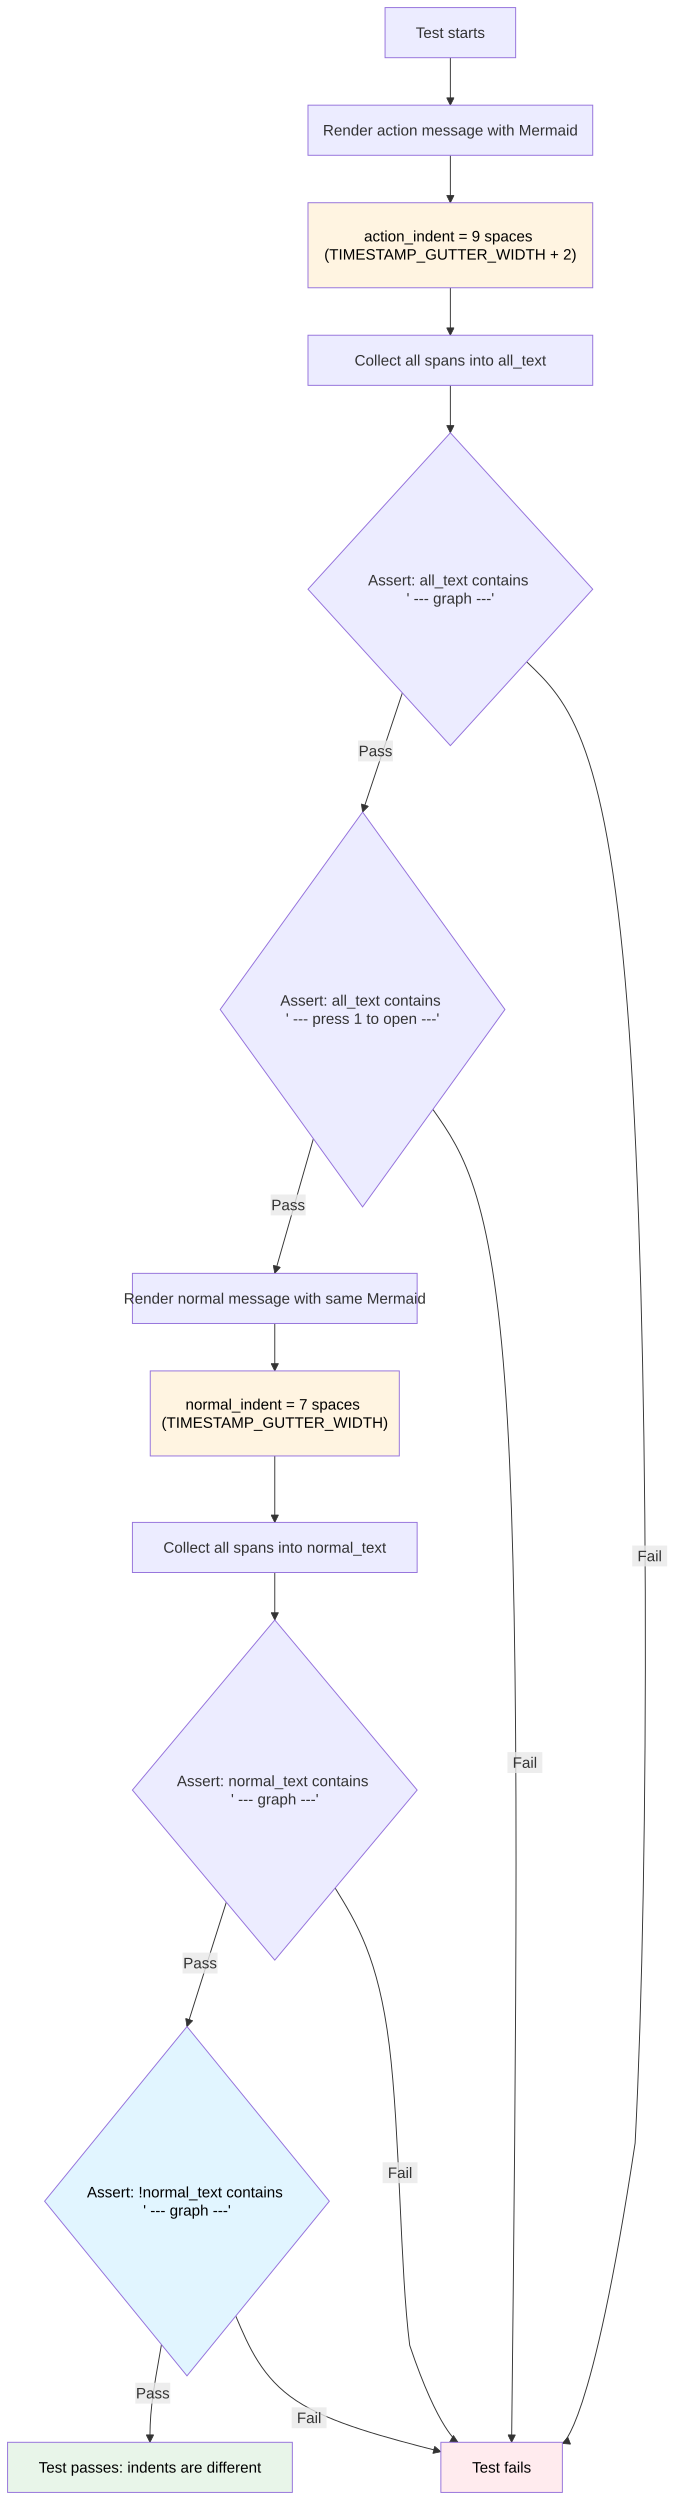
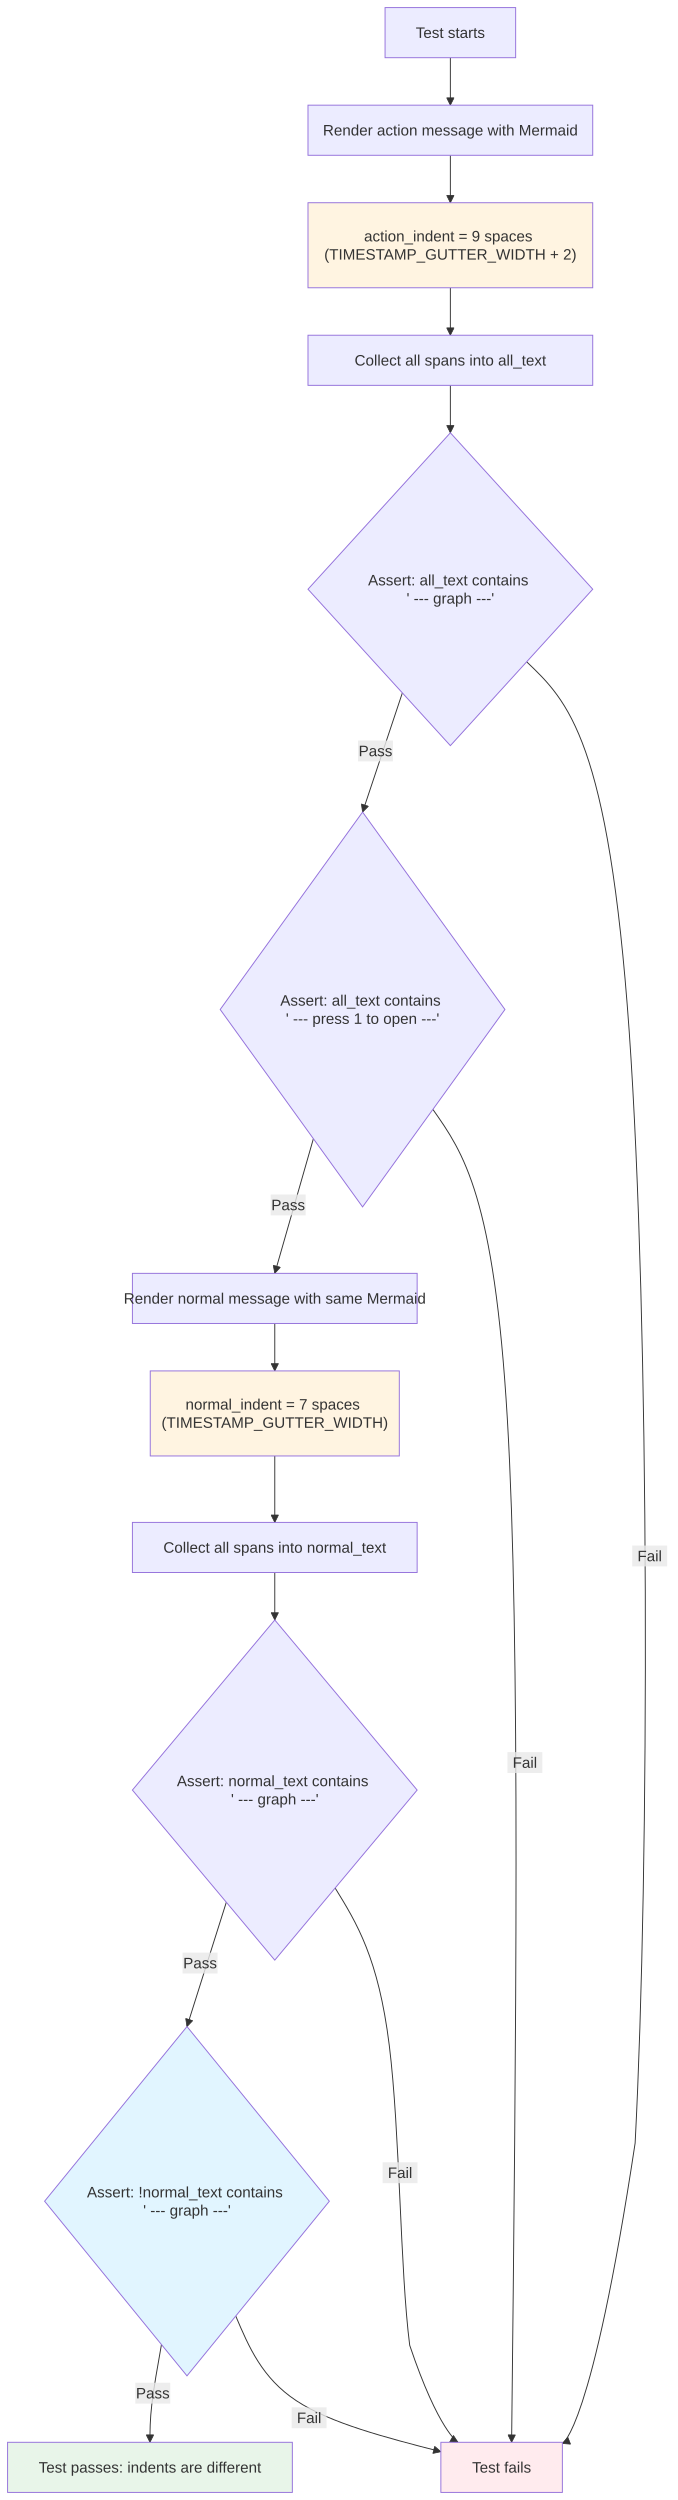
<svg xmlns="http://www.w3.org/2000/svg" width="713.7" height="2634" viewBox="-8 -8 713.7 2634" class="mermaid">
  <style>

.mermaid {
  font-family: trebuchet ms, verdana, arial, sans-serif;
  font-size: 16px;
}

.node rect,
.node polygon,
.node circle,
.node ellipse,
.node path {
  fill: #ECECFF;
  stroke: #9370DB;
  stroke-width: 1px;
}

.node line {
  stroke: #9370DB;
  stroke-width: 1px;
}

.node .label {
  fill: #333333;
}

.node text {
  fill: #333333;
  font-family: trebuchet ms, verdana, arial, sans-serif;
  font-size: 16px;
}

.edge-path {
  fill: none;
  stroke: #333333;
  stroke-width: 1px;
}

.edge-label {
  fill: #333333;
  font-family: trebuchet ms, verdana, arial, sans-serif;
}

.edge-label-bg {
  fill: rgba(232, 232, 232, 0.8);
}

.subgraph {
  fill: #ffffde;
  stroke: #aaaa33;
  stroke-width: 1px;
}

.subgraph-title {
  fill: #333333;
  font-weight: bold;
}

.cluster rect {
  fill: #ffffde;
  stroke: #aaaa33;
  stroke-width: 1px;
  rx: 5px;
  ry: 5px;
}

.cluster-label {
  fill: #333333;
  font-family: trebuchet ms, verdana, arial, sans-serif;
  font-size: 16px;
  font-weight: bold;
}

marker path {
  fill: #333333;
  stroke: #333333;
}

  </style>
  <defs>
    <marker id="arrow_point" viewBox="0 0 10 10" refX="10" refY="5" markerWidth="8" markerHeight="8" orient="auto" markerUnits="userSpaceOnUse">
      <path d="M 0 0 L 10 5 L 0 10 z" />
    </marker>
    <marker id="arrow_point_start" viewBox="0 0 10 10" refX="4.5" refY="5" markerWidth="8" markerHeight="8" orient="auto" markerUnits="userSpaceOnUse">
      <path d="M 0 5 L 10 10 L 10 0 z" />
    </marker>
    <marker id="arrow_cross" viewBox="0 0 11 11" refX="12" refY="5.2" markerWidth="11" markerHeight="11" orient="auto" markerUnits="userSpaceOnUse">
-       <path d="M 1 1 L 10 10 M 10 1 L 1 10" fill="none" stroke-width="2" />
+       <path d="M 1 1 L 10 10 M 10 1 L 1 10" stroke-width="2" fill="none" />
    </marker>
    <marker id="arrow_cross_start" viewBox="0 0 11 11" refX="-1" refY="5.2" markerWidth="11" markerHeight="11" orient="auto" markerUnits="userSpaceOnUse">
      <path d="M 1 1 L 10 10 M 10 1 L 1 10" fill="none" stroke-width="2" />
    </marker>
    <marker id="arrow_circle" viewBox="0 0 10 10" refX="11" refY="5" markerWidth="11" markerHeight="11" orient="auto" markerUnits="userSpaceOnUse">
      <circle cx="5" cy="5" r="5" />
    </marker>
    <marker id="arrow_circle_start" viewBox="0 0 10 10" refX="-1" refY="5" markerWidth="11" markerHeight="11" orient="auto" markerUnits="userSpaceOnUse">
      <circle cx="5" cy="5" r="5" />
    </marker>
  </defs>
  <g class="root">
    <g class="clusters">

    </g>
    <g class="edgePaths">
      <g class="edge" id="edge-L-Start-RenderAction-0">
-         <path d="M 466.50 52.80 C 466.50 61.13, 466.50 69.47, 466.50 77.80 C 466.50 86.13, 466.50 94.47, 466.50 102.80" class="edge-path" fill="none" marker-end="url(#arrow_point)" stroke-width="1" />
+         <path d="M 466.50 52.80 C 466.50 61.13, 466.50 69.47, 466.50 77.80 C 466.50 86.13, 466.50 94.47, 466.50 102.80" class="edge-path" fill="none" stroke-width="1" marker-end="url(#arrow_point)" />
      </g>
      <g class="edge" id="edge-L-RenderAction-BuildActionIndent-0">
-         <path d="M 466.50 155.60 C 466.50 163.93, 466.50 172.27, 466.50 180.60 C 466.50 188.93, 466.50 197.27, 466.50 205.60" class="edge-path" marker-end="url(#arrow_point)" stroke-width="1" fill="none" />
+         <path d="M 466.50 155.60 C 466.50 163.93, 466.50 172.27, 466.50 180.60 C 466.50 188.93, 466.50 197.27, 466.50 205.60" class="edge-path" marker-end="url(#arrow_point)" fill="none" stroke-width="1" />
      </g>
      <g class="edge" id="edge-L-BuildActionIndent-CollectActionText-0">
        <path d="M 466.50 295.20 C 466.50 303.53, 466.50 311.87, 466.50 320.20 C 466.50 328.53, 466.50 336.87, 466.50 345.20" class="edge-path" fill="none" stroke-width="1" marker-end="url(#arrow_point)" />
      </g>
      <g class="edge" id="edge-L-CollectActionText-Assert1-0">
-         <path d="M 466.50 398.00 C 466.50 406.33, 466.50 414.67, 466.50 423.00 C 466.50 431.33, 466.50 439.67, 466.50 448.00" class="edge-path" marker-end="url(#arrow_point)" fill="none" stroke-width="1" />
+         <path d="M 466.50 398.00 C 466.50 406.33, 466.50 414.67, 466.50 423.00 C 466.50 431.33, 466.50 439.67, 466.50 448.00" class="edge-path" stroke-width="1" fill="none" marker-end="url(#arrow_point)" />
      </g>
      <g class="edge" id="edge-L-Assert1-Assert2-0">
-         <path d="M 415.93 722.04 L 374.00 847.60" class="edge-path" stroke-width="1" marker-end="url(#arrow_point)" fill="none" />
+         <path d="M 415.93 722.04 L 374.00 847.60" class="edge-path" marker-end="url(#arrow_point)" stroke-width="1" fill="none" />
      </g>
      <g class="edge" id="edge-L-Assert2-RenderNormal-0">
-         <path d="M 322.18 1191.74 L 281.50 1333.60" class="edge-path" marker-end="url(#arrow_point)" fill="none" stroke-width="1" />
+         <path d="M 322.18 1191.74 L 281.50 1333.60" class="edge-path" fill="none" marker-end="url(#arrow_point)" stroke-width="1" />
      </g>
      <g class="edge" id="edge-L-RenderNormal-BuildNormalIndent-0">
-         <path d="M 281.50 1386.40 C 281.50 1394.73, 281.50 1403.07, 281.50 1411.40 C 281.50 1419.73, 281.50 1428.07, 281.50 1436.40" class="edge-path" marker-end="url(#arrow_point)" stroke-width="1" fill="none" />
+         <path d="M 281.50 1386.40 C 281.50 1394.73, 281.50 1403.07, 281.50 1411.40 C 281.50 1419.73, 281.50 1428.07, 281.50 1436.40" class="edge-path" stroke-width="1" fill="none" marker-end="url(#arrow_point)" />
      </g>
      <g class="edge" id="edge-L-BuildNormalIndent-CollectNormalText-0">
        <path d="M 281.50 1526.00 C 281.50 1537.67, 281.50 1549.33, 281.50 1561.00 C 281.50 1572.67, 281.50 1584.33, 281.50 1596.00" class="edge-path" fill="none" stroke-width="1" marker-end="url(#arrow_point)" />
      </g>
      <g class="edge" id="edge-L-CollectNormalText-Assert3-0">
-         <path d="M 281.50 1648.80 C 281.50 1657.13, 281.50 1665.47, 281.50 1673.80 C 281.50 1682.13, 281.50 1690.47, 281.50 1698.80" class="edge-path" stroke-width="1" marker-end="url(#arrow_point)" fill="none" />
+         <path d="M 281.50 1648.80 C 281.50 1657.13, 281.50 1665.47, 281.50 1673.80 C 281.50 1682.13, 281.50 1690.47, 281.50 1698.80" class="edge-path" fill="none" stroke-width="1" marker-end="url(#arrow_point)" />
      </g>
      <g class="edge" id="edge-L-Assert3-Assert4-0">
-         <path d="M 230.45 1996.21 L 189.00 2127.20" class="edge-path" stroke-width="1" marker-end="url(#arrow_point)" fill="none" />
+         <path d="M 230.45 1996.21 L 189.00 2127.20" class="edge-path" marker-end="url(#arrow_point)" fill="none" stroke-width="1" />
      </g>
      <g class="edge" id="edge-L-Assert4-Success-0">
-         <path d="M 162.11 2462.21 C 158.07 2484.87, 154.04 2507.54, 152.02 2524.70 C 150.00 2541.87, 150.00 2553.53, 150.00 2565.20" class="edge-path" stroke-width="1" fill="none" marker-end="url(#arrow_point)" />
+         <path d="M 162.11 2462.21 C 158.07 2484.87, 154.04 2507.54, 152.02 2524.70 C 150.00 2541.87, 150.00 2553.53, 150.00 2565.20" class="edge-path" fill="none" stroke-width="1" marker-end="url(#arrow_point)" />
      </g>
      <g class="edge" id="edge-L-Assert1-Failure-0">
-         <path d="M 546.89 689.28 C 590.09 730.39, 633.30 771.49, 654.90 1078.31 C 676.50 1385.13, 676.50 1957.67, 661.17 2249.97 C 615.17 2554.34, 584.50 2566.41, 584.50 2566.41" class="edge-path" fill="none" marker-end="url(#arrow_point)" stroke-width="1" />
+         <path d="M 546.89 689.28 C 590.09 730.39, 633.30 771.49, 654.90 1078.31 C 676.50 1385.13, 676.50 1957.67, 661.17 2249.97 C 615.17 2554.34, 584.50 2566.41, 584.50 2566.41" class="edge-path" stroke-width="1" fill="none" marker-end="url(#arrow_point)" />
      </g>
      <g class="edge" id="edge-L-Assert2-Failure-0">
-         <path d="M 448.08 1160.87 C 480.39 1206.78, 512.69 1252.69, 526.52 1486.75 C 540.34 1720.80, 535.69 2143.00, 531.03 2565.20" class="edge-path" stroke-width="1" marker-end="url(#arrow_point)" fill="none" />
+         <path d="M 448.08 1160.87 C 480.39 1206.78, 512.69 1252.69, 526.52 1486.75 C 540.34 1720.80, 535.69 2143.00, 531.03 2565.20" class="edge-path" fill="none" stroke-width="1" marker-end="url(#arrow_point)" />
      </g>
      <g class="edge" id="edge-L-Assert3-Failure-0">
-         <path d="M 345.10 1981.21 C 367.90 2018.21, 390.70 2055.20, 402.10 2146.70 C 413.50 2238.20, 413.50 2384.20, 423.67 2463.03 C 454.16 2553.53, 474.49 2565.20, 474.49 2565.20" class="edge-path" marker-end="url(#arrow_point)" stroke-width="1" fill="none" />
+         <path d="M 345.10 1981.21 C 367.90 2018.21, 390.70 2055.20, 402.10 2146.70 C 413.50 2238.20, 413.50 2384.20, 423.67 2463.03 C 454.16 2553.53, 474.49 2565.20, 474.49 2565.20" class="edge-path" fill="none" stroke-width="1" marker-end="url(#arrow_point)" />
      </g>
      <g class="edge" id="edge-L-Assert4-Failure-0">
-         <path d="M 240.38 2432.18 C 254.25 2464.85, 268.13 2497.53, 304.15 2521.35 C 340.17 2545.17, 398.33 2560.15, 456.50 2575.12" class="edge-path" marker-end="url(#arrow_point)" fill="none" stroke-width="1" />
+         <path d="M 240.38 2432.18 C 254.25 2464.85, 268.13 2497.53, 304.15 2521.35 C 340.17 2545.17, 398.33 2560.15, 456.50 2575.12" class="edge-path" fill="none" stroke-width="1" marker-end="url(#arrow_point)" />
      </g>
    </g>
    <g class="edgeLabels">
      <g class="edgeLabel" id="edge-label-L-Assert1-Assert2-0">
        <rect x="369.211" y="772.199" width="36.8" height="22" class="edge-label-bg" />
        <text x="387.611" y="783.199" class="edge-label" text-anchor="middle" dominant-baseline="central">Pass</text>
      </g>
      <g class="edgeLabel" id="edge-label-L-Assert2-RenderNormal-0">
        <rect x="277.213" y="1250.525" width="36.8" height="22" class="edge-label-bg" />
        <text x="295.613" y="1261.525" class="edge-label" dominant-baseline="central" text-anchor="middle">Pass</text>
      </g>
      <g class="edgeLabel" id="edge-label-L-Assert3-Assert4-0">
        <rect x="184.388" y="2049.273" width="36.8" height="22" class="edge-label-bg" />
        <text x="202.788" y="2060.273" class="edge-label" dominant-baseline="central" text-anchor="middle">Pass</text>
      </g>
      <g class="edgeLabel" id="edge-label-L-Assert4-Success-0">
        <rect x="134.586" y="2502.435" width="36.8" height="22" class="edge-label-bg" />
        <text x="152.986" y="2513.435" class="edge-label" dominant-baseline="central" text-anchor="middle">Pass</text>
      </g>
      <g class="edgeLabel" id="edge-label-L-Assert1-Failure-0">
        <rect x="658.1" y="1620.382" width="36.8" height="22" class="edge-label-bg" />
        <text x="676.5" y="1631.382" class="edge-label" text-anchor="middle" dominant-baseline="central">Fail</text>
      </g>
      <g class="edgeLabel" id="edge-label-L-Assert2-Failure-0">
        <rect x="526.6" y="1838.037" width="36.8" height="22" class="edge-label-bg" />
-         <text x="545" y="1849.037" class="edge-label" dominant-baseline="central" text-anchor="middle">Fail</text>
+         <text x="545" y="1849.037" class="edge-label" text-anchor="middle" dominant-baseline="central">Fail</text>
      </g>
      <g class="edgeLabel" id="edge-label-L-Assert3-Failure-0">
        <rect x="395.1" y="2270.177" width="36.8" height="22" class="edge-label-bg" />
-         <text x="413.5" y="2281.177" class="edge-label" dominant-baseline="central" text-anchor="middle">Fail</text>
+         <text x="413.5" y="2281.177" class="edge-label" text-anchor="middle" dominant-baseline="central">Fail</text>
      </g>
      <g class="edgeLabel" id="edge-label-L-Assert4-Failure-0">
        <rect x="299.285" y="2528.387" width="36.8" height="22" class="edge-label-bg" />
        <text x="317.685" y="2539.387" class="edge-label" dominant-baseline="central" text-anchor="middle">Fail</text>
      </g>
    </g>
    <g class="nodes">
      <g class="node" id="node-Assert1">
        <polygon points="466.5,448 616.5,612.8 466.5,777.6 316.5,612.8" />
        <text x="466.5" y="612.8" class="label" dominant-baseline="central" text-anchor="middle">
          <tspan x="466.5" y="612.8" dy="-0.6em">Assert: all_text contains</tspan>
          <tspan x="466.5" dy="1.2em">'         --- graph ---'</tspan>
        </text>
      </g>
      <g class="node" id="node-Assert2">
        <polygon points="374,847.6 524,1055.6 374,1263.6 224,1055.6" />
-         <text x="374" y="1055.6" class="label" text-anchor="middle" dominant-baseline="central">
+         <text x="374" y="1055.6" class="label" dominant-baseline="central" text-anchor="middle">
          <tspan x="374" y="1055.6" dy="-0.6em">Assert: all_text contains</tspan>
          <tspan x="374" dy="1.2em">'         --- press 1 to open ---'</tspan>
        </text>
      </g>
      <g class="node" id="node-Assert3">
        <polygon points="281.5,1698.8 431.5,1878 281.5,2057.2 131.5,1878" />
-         <text x="281.5" y="1878" class="label" dominant-baseline="central" text-anchor="middle">
+         <text x="281.5" y="1878" class="label" text-anchor="middle" dominant-baseline="central">
          <tspan x="281.5" y="1878" dy="-0.6em">Assert: normal_text contains</tspan>
          <tspan x="281.5" dy="1.2em">'       --- graph ---'</tspan>
        </text>
      </g>
      <g class="node" id="node-Assert4">
        <polygon points="189,2127.2 339,2311.2 189,2495.2 39,2311.2" style="fill:#e1f5ff !important" />
-         <text x="189" y="2311.2" class="label" text-anchor="middle" dominant-baseline="central" style="fill: #000000">
+         <text x="189" y="2311.2" class="label" text-anchor="middle" dominant-baseline="central">
          <tspan x="189" y="2311.2" dy="-0.6em">Assert: !normal_text contains</tspan>
          <tspan x="189" dy="1.2em">'         --- graph ---'</tspan>
        </text>
      </g>
      <g class="node" id="node-BuildActionIndent">
        <rect x="316.5" y="205.6" width="300" height="89.6" style="fill:#fff4e1 !important" />
-         <text x="466.5" y="250.4" class="label" style="fill: #000000" text-anchor="middle" dominant-baseline="central">
+         <text x="466.5" y="250.4" class="label" dominant-baseline="central" text-anchor="middle">
          <tspan x="466.5" y="250.4" dy="-0.6em">action_indent = 9 spaces</tspan>
          <tspan x="466.5" dy="1.2em">(TIMESTAMP_GUTTER_WIDTH + 2)</tspan>
        </text>
      </g>
      <g class="node" id="node-BuildNormalIndent">
        <rect x="150.3" y="1436.4" width="262.4" height="89.6" style="fill:#fff4e1 !important" />
-         <text x="281.5" y="1481.2" class="label" dominant-baseline="central" text-anchor="middle" style="fill: #000000">
+         <text x="281.5" y="1481.2" class="label" dominant-baseline="central" text-anchor="middle">
          <tspan x="281.5" y="1481.2" dy="-0.6em">normal_indent = 7 spaces</tspan>
          <tspan x="281.5" dy="1.2em">(TIMESTAMP_GUTTER_WIDTH)</tspan>
        </text>
      </g>
      <g class="node" id="node-CollectActionText">
        <rect x="316.5" y="345.2" width="300" height="52.8" />
        <text x="466.5" y="371.6" class="label" text-anchor="middle" dominant-baseline="central">Collect all spans into all_text</text>
      </g>
      <g class="node" id="node-CollectNormalText">
        <rect x="131.5" y="1596" width="300" height="52.8" />
        <text x="281.5" y="1622.4" class="label" dominant-baseline="central" text-anchor="middle">Collect all spans into normal_text</text>
      </g>
      <g class="node" id="node-Failure">
        <rect x="456.5" y="2565.2" width="128" height="52.8" style="fill:#ffebee !important" />
-         <text x="520.5" y="2591.6" class="label" style="fill: #000000" dominant-baseline="central" text-anchor="middle">Test fails</text>
+         <text x="520.5" y="2591.6" class="label" dominant-baseline="central" text-anchor="middle">Test fails</text>
      </g>
      <g class="node" id="node-RenderAction">
        <rect x="316.5" y="102.8" width="300" height="52.8" />
        <text x="466.5" y="129.2" class="label" dominant-baseline="central" text-anchor="middle">Render action message with Mermaid</text>
      </g>
      <g class="node" id="node-RenderNormal">
        <rect x="131.5" y="1333.6" width="300" height="52.8" />
-         <text x="281.5" y="1360" class="label" text-anchor="middle" dominant-baseline="central">Render normal message with same Mermaid</text>
+         <text x="281.5" y="1360" class="label" dominant-baseline="central" text-anchor="middle">Render normal message with same Mermaid</text>
      </g>
      <g class="node" id="node-Start">
        <rect x="397.7" y="0" width="137.6" height="52.8" />
-         <text x="466.5" y="26.4" class="label" dominant-baseline="central" text-anchor="middle">Test starts</text>
+         <text x="466.5" y="26.4" class="label" text-anchor="middle" dominant-baseline="central">Test starts</text>
      </g>
      <g class="node" id="node-Success">
        <rect x="0" y="2565.2" width="300" height="52.8" style="fill:#e8f5e9 !important" />
-         <text x="150" y="2591.6" class="label" text-anchor="middle" style="fill: #000000" dominant-baseline="central">Test passes: indents are different</text>
+         <text x="150" y="2591.6" class="label" dominant-baseline="central" text-anchor="middle">Test passes: indents are different</text>
      </g>
    </g>
  </g>
</svg>
